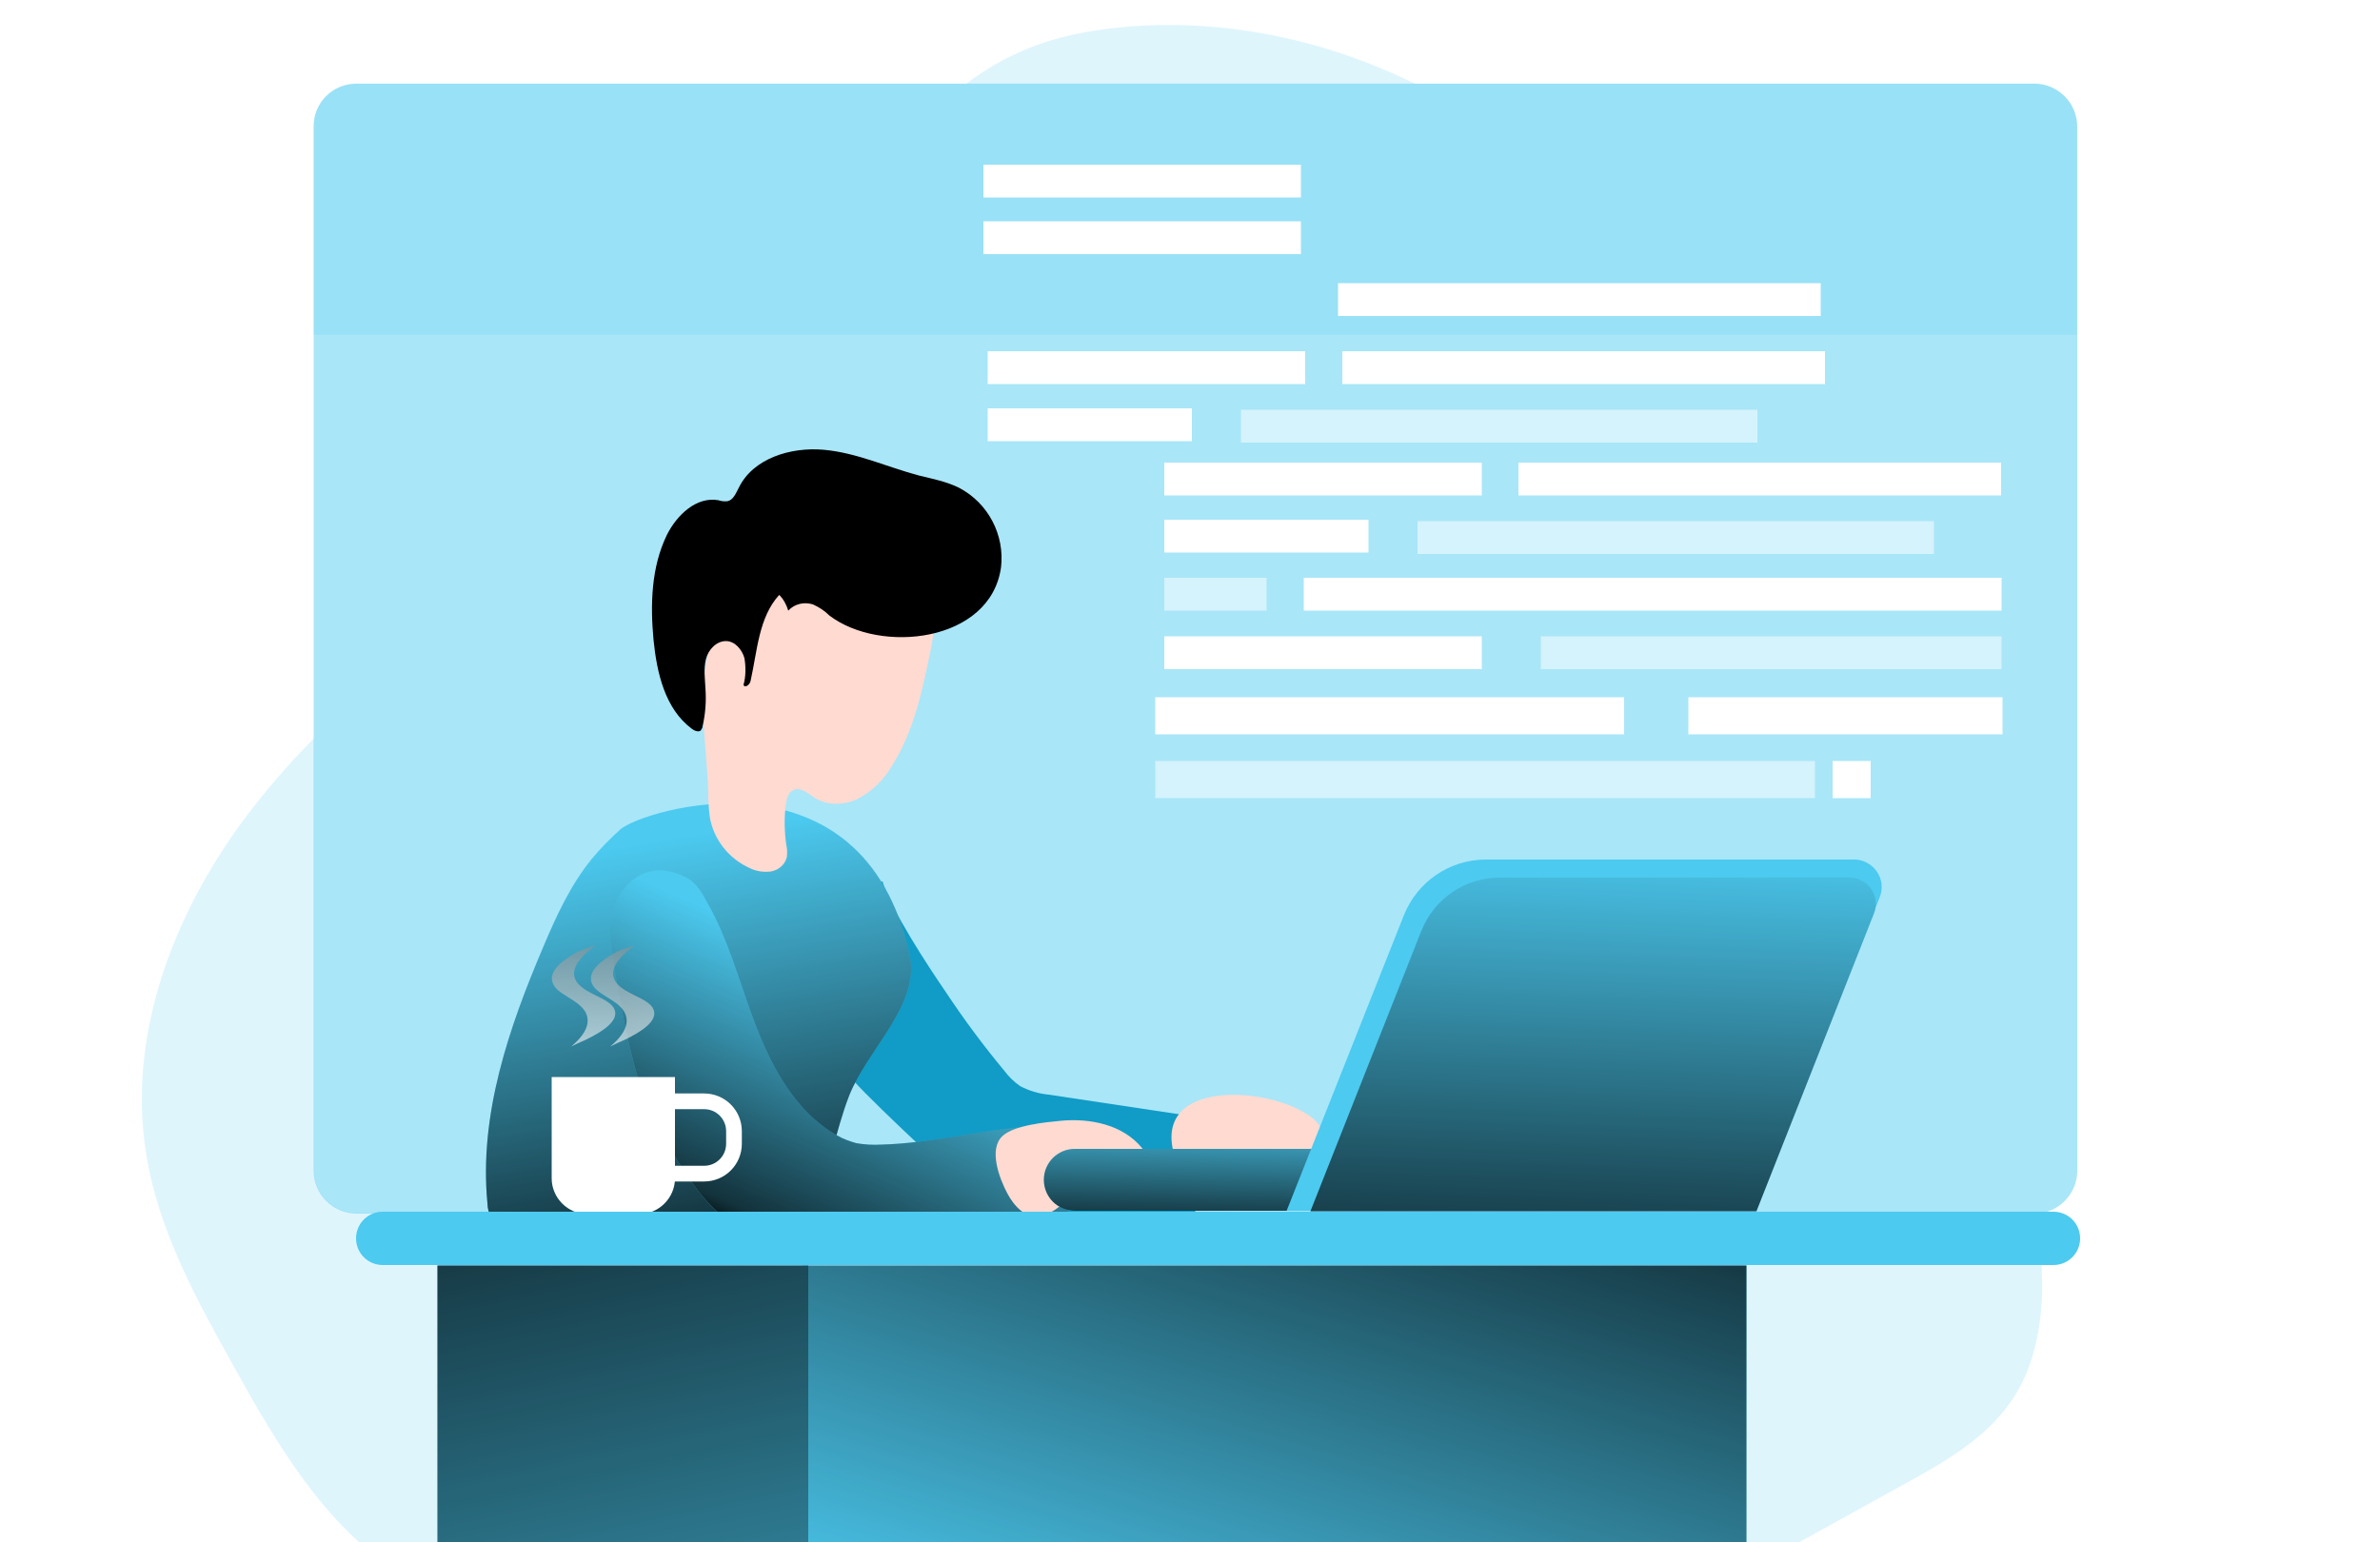
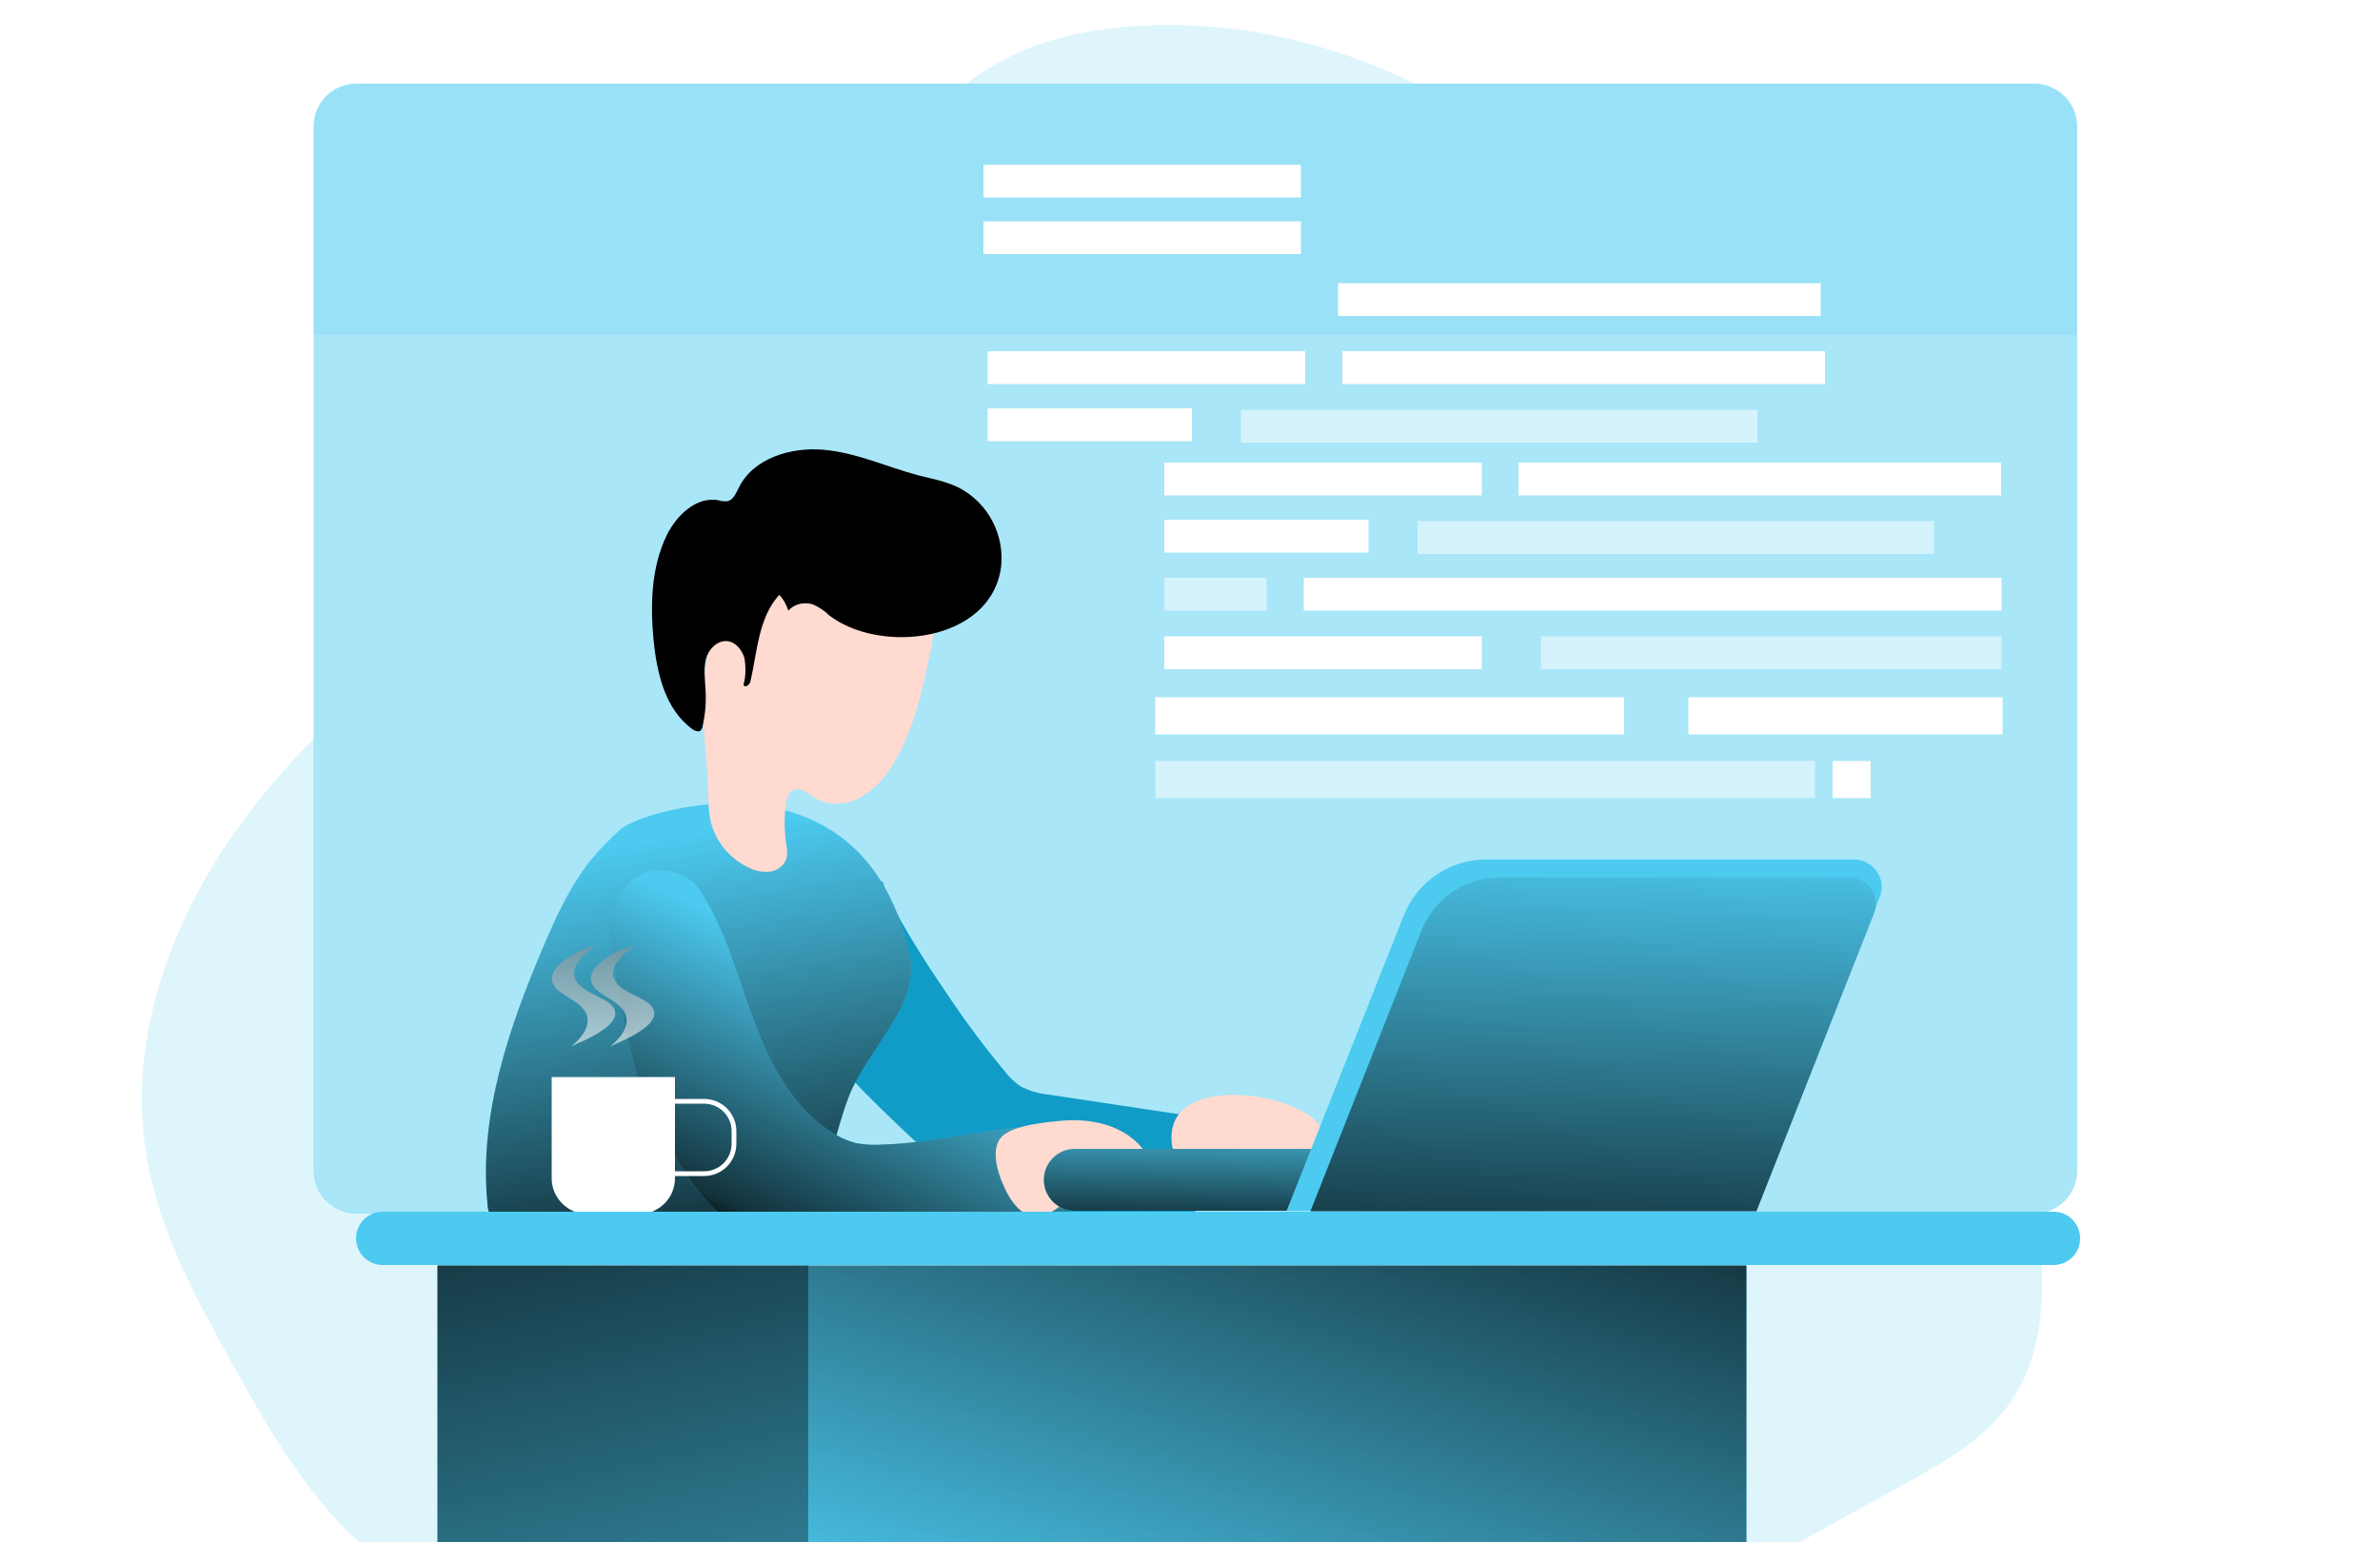
<svg xmlns="http://www.w3.org/2000/svg" version="1.1" class="acercaDeMi__contenedorWebDev__webDev" x="0px" y="0px" viewBox="450 450 500 324" style="enable-background:new 450 450 500 324;" xml:space="preserve">
  <style type="text/css">
    /* Estilos originales mantenidos para no romper el diseño */
    .st0{opacity:0.48;fill:hsl(194, 85%, 62%);enable-background:new;}
    .st1{opacity:0.18;fill:hsl(194, 85%, 62%);enable-background:new;}
    .st2{fill:hsl(194, 85%, 62%);}
    .st3{fill:hsl(194, 85%, 42%);}
    .st4{fill:url(#SVGID_2_);}
    .st5{fill:hsl(11, 100%, 91%);}
    .st6{fill:#000;}
    .st7{fill:url(#SVGID_3_);}
    .st8{fill:hsl(0, 0%, 100%);}
-     .st9{fill:none;stroke:hsl(0, 0%, 100%);stroke-width:3.3;stroke-miterlimit:10;}
+     .st9{fill:none;stroke:hsl(0, 0%, 100%);strokeWidth:3.3;stroke-miterlimit:10;}
    .st10{fill:url(#SVGID_4_);}
    .st11{fill:url(#SVGID_5_);}
    .st12{fill:url(#SVGID_6_);}
    .st13{fill:url(#SVGID_7_);}
    .st14{opacity:0.51;fill:hsl(0, 0%, 100%);enable-background:new     ;}
    .st15{fill:hsl(306, 100%, 36%);}
    .st16{fill:url(#SVGID_8_);}
    .st17{fill:url(#SVGID_9_);}
    .st18{font-family:'MyriadPro-Regular';}
    .st19{font-size:21.943px;}
    
    /* --- MEJORAS EN LAS ANIMACIONES --- */

    /* 1. Humo Mejorado: Solo sube y se desvanece */
    .cofeeSmoke1 { animation: realisticSmoke 4s ease-out infinite; opacity: 0.6; }
    /* La segunda onda de humo tiene un retraso para que no vayan iguales */
    .cofeeSmoke2 { animation: realisticSmoke 4s ease-out infinite; animation-delay: 2s; opacity: 0.6; }

    @keyframes realisticSmoke {
        0% { 
            opacity: 0.6;
            transform: translateY(0) translateX(0);
        }
        100% { 
            opacity: 0;
            /* Sube 25px y se mueve un poco a la derecha */
            transform: translateY(-25px) translateX(5px);
        }
    }

    /* 2. Manos Mejoradas: Movimiento de tecleo más rápido y vertical */
    /* Aceleré la animación a 0.5s para que parezca tecleo real */
    .devHand{animation: typingTap 0.5s ease-in-out infinite;}
    /* La mano izquierda va a destiempo */
    .devLeftHand{animation: typingTap 0.5s ease-in-out infinite; animation-delay: 0.25s;}

    @keyframes typingTap {
        0%, 100% {
            transform: translateY(0);
        }
        50% {
            /* Solo movimiento vertical sutil */
            transform: translateY(-3px);
        }
    }

    /* 3. NUEVO: Cursor Parpadeante */
    .blinkingCursor {
        animation: blink 1s step-end infinite;
    }

    @keyframes blink {
        0%, 100% { opacity: 1; }
        50% { opacity: 0; }
    }


    /* Animaciones originales de las líneas (Mantenidas porque son complejas de reescribir) */
    .lineWidth1{animation: widthFill1 70s linear infinite;}
    .lineWidth2{animation: widthFill2 70s linear infinite;}
    .lineWidth3{animation: widthFill3 70s linear infinite;}
    .lineWidth4{animation: widthFill4 70s linear infinite;}
    .lineWidth5{animation: widthFill5 70s linear infinite;}
    .lineWidth6{animation: widthFill6 70s linear infinite;}
    .lineWidth7{animation: widthFill7 70s linear infinite;}
    .lineWidth8{animation: widthFill8 70s linear infinite;}
    .lineWidth9{animation: widthFill9 70s linear infinite;}
    .lineWidth10{animation: widthFill10 70s linear infinite;}
    .lineWidth11{animation: widthFill11 70s linear infinite;}
    .lineWidth12{animation: widthFill12 70s linear infinite;}
    .lineWidth13{animation: widthFill13 70s linear infinite;}
    .lineWidth14{animation: widthFill14 70s linear infinite;}
    .lineWidth15{animation: widthFill15 70s linear infinite;}
    .lineWidth16{animation: widthFill16 70s linear infinite;}
    .lineWidth17{animation: widthFill17 70s linear infinite;}
    .lineWidth18{animation: widthFill18 70s linear infinite;}

    @keyframes widthFill1 { 0% { width: 0; } 3% { width: 66.7px; } 100% { width: 66.7px; } }
    @keyframes widthFill2 { 0% { width: 0; } 3% { width: 0; } 6% { width: 66.7px; } 100% { width: 66.7px; } }
    @keyframes widthFill3 { 0% { width: 0; } 6% { width: 0; } 12% { width: 101.4px; } 100% { width: 101.4px; } }
    @keyframes widthFill4 { 0% { width: 0; } 12% { width: 0; } 15% { width: 66.7px; } 100% { width: 66.7px; } }
    @keyframes widthFill5 { 0% { width: 0; } 15% { width: 0; } 21% { width: 101.4px; } 100% { width: 101.4px; } }
    @keyframes widthFill6 { 0% { width: 0; } 21% { width: 0; } 24% { width: 42.9px; } 100% { width: 42.9px; } }
    @keyframes widthFill7 { 0% { width: 0; } 24% { width: 0; } 30% { width: 108.5px; } 100% { width: 108.5px; } }
    @keyframes widthFill8 { 0% { width: 0; } 30% { width: 0; } 33% { width: 66.7px; } 100% { width: 66.7px; } }
    @keyframes widthFill9 { 0% { width: 0; } 33% { width: 0; } 39% { width: 101.4px; } 100% { width: 101.4px; } }
    @keyframes widthFill10 { 0% { width: 0; } 39% { width: 0; } 42% { width: 42.9px; } 100% { width: 42.9px; } }
    @keyframes widthFill11 { 0% { width: 0; } 42% { width: 0; } 48% { width: 108.5px; } 100% { width: 108.5px; } }
    @keyframes widthFill12 { 0% { width: 0; } 48% { width: 0; } 49.5% { width: 21.5px; } 100% { width: 21.5px; } }
    @keyframes widthFill13 { 0% { width: 0; } 49.5% { width: 0; } 57% { width: 146.6px; } 100% { width: 146.6px; } }
    @keyframes widthFill14 { 0% { width: 0; } 57% { width: 0; } 60% { width: 66.7px; } 100% { width: 66.7px; } }
    @keyframes widthFill15 { 0% { width: 0; } 60% { width: 0; } 66% { width: 96.8px; } 100% { width: 96.8px; } }
    @keyframes widthFill16 { 0% { width: 0; } 66% { width: 0; } 72% { width: 98.5px; } 100% { width: 98.5px; } }
    @keyframes widthFill17 { 0% { width: 0; } 72% { width: 0; } 78% { width: 66px; } 100% { width: 66px; } }
    @keyframes widthFill18 { 0% { width: 0; } 78% { width: 0; } 100% { width: 138.6px; } 100% { width: 138.6px; } }
</style>
  <path class="st0" d="M524.9,467.6h352.5c4.9,0,9,4,9,9v219.4c0,4.9-4,9-9,9H524.9c-4.9,0-9-4-9-9V476.5     C515.9,471.6,519.9,467.6,524.9,467.6z" />
  <path class="st1" d="M879,722.2c-0.3,7.8-2,15.7-6.4,22.1c-5.5,8.1-14.4,13.1-23,17.8l-24.4,13.5c-10.7,5.9-22,11.9-34.2,12.1     c-8.6,0.1-17-2.7-25.3-5.1c-38.8-11.2-79.7-12.8-119.8-9.9c-20.6,1.5-41,4-61.4,7.1c-16.3,2.4-35.8,10.5-50.5,0.9     c-16-10.4-25.8-27.2-34.9-43.6c-7.9-14.2-15.9-28.7-18.4-44.7c-4-24.7,5.6-50.1,20.6-70.3c4.5-6,9.4-11.7,14.7-17v90.8c0,5,4,9,9,9     h352.5C878.6,710.6,879.2,716.4,879,722.2z" />
  <path class="st1" d="M747.3,467.6H653c3.5-2.7,7.4-5,11.5-6.8c7.5-3.3,15.6-4.7,23.7-5.3C708.6,454.1,729,458.6,747.3,467.6z" />
  <path class="st3" d="M661,675c0.9,1.2,2,2.3,3.3,3.2c1.9,1,3.9,1.6,6,1.8l31.9,4.8c0.3,0,0.6,0.1,0.9,0.3c0.4,0.4,0.5,0.9,0.5,1.4     c0.1,6-0.7,11.9-2.4,17.7c-0.1,0.5-0.3,0.9-0.6,1.2c-0.4,0.3-0.9,0.4-1.5,0.4c-10.7,0.9-21.5,0.6-32.3,0.3c-1.8,0-3.6-0.2-5.4-0.6     c-3-0.8-5.5-2.9-7.7-5c-4.8-4.5-24.5-22.6-25.7-25.1c-1.6-3.5-2.8-7.2-3.8-10.9c-1-3.6,6.3-4,6.2-7.8c-0.1-2.6,0.2-5.2,0.9-7.7     c0.5-2.2,1.6-4.3,3.2-5.9c1.1-1-0.6-7.8,0.9-7.9c1.8,6,9.7,18,13.2,23.1C652.5,664.2,656.6,669.7,661,675z" />
  <path class="st2" d="M580.3,624.3c-2.1,1.9-4.2,4-6,6.2c-4.4,5.4-7.4,11.9-10.1,18.3c-7.3,17.1-13.6,35.5-11.8,54     c0,1.1,0.3,2.2,0.9,3.2c0.9,1.1,2.1,1.9,3.4,2.2c3.5,1.1,7.3,1.2,11,1.2c14.4,0.1,28.8,0.3,43.2-0.4c2.2-0.1,4.6-0.3,6.4-1.5     c1.4-1,2.4-2.4,3.1-3.9c3.9-7.3,5-15.7,8-23.4c4-10,15-19.1,12.7-29.6C631.3,605.8,584.8,620.2,580.3,624.3z" />
  <linearGradient id="SVGID_2_" gradientUnits="userSpaceOnUse" x1="812.248" y1="126.46" x2="796.998" y2="218.43" gradientTransform="matrix(1 0 0 -1 -208.5 845.015)">
    <stop offset="1.000000e-02" style="stop-color:#000" />
    <stop offset="0.12" style="stop-color:#000;stop-opacity:0.75" />
    <stop offset="1" style="stop-color:#000;stop-opacity:0" />
  </linearGradient>
  <path class="st4" d="M580.3,624.3c-2.1,1.9-4.2,4-6,6.2c-4.4,5.4-7.4,11.9-10.1,18.3c-7.3,17.1-13.6,35.5-11.8,54     c0,1.1,0.3,2.2,0.9,3.2c0.9,1.1,2.1,1.9,3.4,2.2c3.5,1.1,7.3,1.2,11,1.2c14.4,0.1,28.8,0.3,43.2-0.4c2.2-0.1,4.6-0.3,6.4-1.5     c1.4-1,2.4-2.4,3.1-3.9c3.9-7.3,5-15.7,8-23.4c4-10,15-19.1,12.7-29.6C631.3,605.8,584.8,620.2,580.3,624.3z" />
  <path class="st5" d="M645.4,587.2c-1.7,8.2-3.5,16.6-8,23.7c-1.7,2.9-4,5.2-6.9,6.8c-2.9,1.5-6.6,1.7-9.4-0.1     c-1.4-0.9-2.9-2.3-4.4-1.6c-1.1,0.5-1.4,1.8-1.6,3c-0.4,2.9-0.3,5.8,0.1,8.6c0.2,0.8,0.2,1.6,0.1,2.5c-0.4,1.6-1.7,2.7-3.3,3     c-1.5,0.2-3.1,0-4.5-0.7c-4.4-2-7.6-6-8.4-10.8c-0.2-1.6-0.3-3.2-0.3-4.8c-0.2-7.1-1.3-14.2-1.1-21.3s2-14.5,6.8-19.8     c2.8-2.9,6.1-5.2,9.8-6.8c5.4-2.6,11.5-4.4,17.5-3.5c4.8,0.8,9,3.6,11.6,7.7C646.6,578,646.6,581.6,645.4,587.2z" />
  <path class="st6" d="M660.3,569.2c0.8-6.8-2.7-13.5-8.8-16.7c-2.6-1.3-5.6-1.9-8.5-2.6c-6.7-1.8-13.1-4.8-20-5.4s-14.8,1.8-17.8,8     c-0.6,1.1-1.1,2.5-2.3,2.8c-0.7,0.1-1.4,0-2-0.2c-4.6-0.8-8.7,3.1-10.8,7.3c-3.3,6.8-3.5,14.6-2.8,22.1c0.7,6.9,2.4,14.4,8,18.6     c0.5,0.4,1.4,0.8,1.9,0.4c0.2-0.3,0.4-0.6,0.4-0.9c0.6-2.6,0.8-5.3,0.6-8c-0.1-2-0.4-4.1,0.1-6.1c0.5-2,2.2-3.8,4.2-3.8     c1.9,0,3.4,1.8,3.9,3.6c0.3,1.9,0.3,3.8-0.2,5.6c0.3,0.8,1.4-0.1,1.5-0.9c1.4-6.3,1.7-13.3,6-18c0.9,0.9,1.5,2,1.9,3.3     c1.3-1.4,3.3-1.9,5.2-1.3c1.3,0.6,2.4,1.3,3.4,2.3C634.9,587.5,658.1,585,660.3,569.2z" />
  <path class="st2 devHand" d="M583.3,634.6c-3.4,2.4-5,6.7-5.1,10.9c-0.1,4.1,4.3,30.4,8.4,37.9c3.2,5.8,9.9,20.9,20,25.1     c3,1.2,47.4,0.7,67.9-1.5c-0.1-4.9-0.4-9.7-0.7-14.6c0-0.6-0.2-1.3-0.6-1.8c-0.5-0.5-1.3-4.1-2-4.1c-12,0-24.1,3.7-36.1,4     c-1.7,0.1-3.5,0-5.2-0.3c-1.4-0.4-2.8-0.9-4-1.6c-9.3-5.2-14.4-15.5-18-25.5c-2.8-7.7-5-15.7-9-22.9c-1.4-2.6-2.7-5.1-5.5-6.2     C590.2,632.5,586.4,632.3,583.3,634.6z" />
  <linearGradient id="SVGID_3_" gradientUnits="userSpaceOnUse" x1="817.658" y1="131.583" x2="842.778" y2="188.113" gradientTransform="matrix(1 0 0 -1 -208.5 845.015)">
    <stop offset="1.000000e-02" style="stop-color:#000" />
    <stop offset="0.12" style="stop-color:#000;stop-opacity:0.75" />
    <stop offset="1" style="stop-color:#000;stop-opacity:0" />
  </linearGradient>
  <path class="st7 devHand" d="M583.3,634.6c-3.4,2.4-5,6.7-5.1,10.9c-0.1,4.1,4.3,30.4,8.4,37.9c3.2,5.8,9.9,20.9,20,25.1     c3,1.2,47.4,0.7,67.9-1.5c-0.1-4.9-0.4-9.7-0.7-14.6c0-0.6-0.2-1.3-0.6-1.8c-0.5-0.5-1.3-4.1-2-4.1c-12,0-24.1,3.7-36.1,4     c-1.7,0.1-3.5,0-5.2-0.3c-1.4-0.4-2.8-0.9-4-1.6c-9.3-5.2-14.4-15.5-18-25.5c-2.8-7.7-5-15.7-9-22.9c-1.4-2.6-2.7-5.1-5.5-6.2     C590.2,632.5,586.4,632.3,583.3,634.6z" />
  <path class="st5 devHand" d="M672.8,685.5c6.2-0.6,13.1,0.8,17.1,5.7c0.4,0.4,0.7,1,0.8,1.6c0,0.5-0.2,1.1-0.5,1.5     c-2.3,3.9-7.4,4.8-11.6,6.3c-2.2,0.8-4.3,1.8-6.3,3.1c-1.1,0.9-2.4,1.5-3.8,1.9c-3,0.5-5.5-2.2-6.9-4.9c-1.6-3-4-9.2-1-12     C663.1,686.4,669.7,685.8,672.8,685.5z" />
  <path class="st5 devLeftHand" d="M724.4,684c1.1,0.6,2.1,1.5,2.8,2.5c0.7,1.1,0.8,2.5,0.3,3.6c-0.5,0.7-1.1,1.3-1.9,1.7     c-5.5,3.3-12.3,3.9-17.9,7c-1.1,0.8-2.5,1.4-3.9,1.7c-1.7,0-3.2-0.7-4.3-2c-1-1.3-1.8-2.7-2.3-4.3C690.7,677,715,678,724.4,684z" />
  <path class="st8" d="M565.9,676.3h25.9l0,0v21.3c0,4.1-3.4,7.5-7.5,7.5h-10.9c-4.1,0-7.5-3.4-7.5-7.5V676.3L565.9,676.3z" />
  <path class="st9" d="M590.1,681.4h7.8c3.5,0,6.3,2.8,6.3,6.3v2.6c0,3.5-2.8,6.3-6.3,6.3l0,0h-7.8l0,0V681.4L590.1,681.4z" />
  <path class="st2" d="M530.4,704.6h351c3.1,0,5.6,2.5,5.6,5.6l0,0c0,3.1-2.5,5.6-5.6,5.6h-351c-3.1,0-5.6-2.5-5.6-5.6l0,0     C524.8,707.1,527.3,704.6,530.4,704.6z" />
  <rect x="618.5" y="715.9" class="st2" width="198.4" height="68.8" />
  <rect x="541.9" y="715.9" class="st2" width="77.9" height="68.8" />
  <linearGradient id="SVGID_4_" gradientUnits="userSpaceOnUse" x1="946.294" y1="189.417" x2="903.234" y2="44.737" gradientTransform="matrix(1 0 0 -1 -203.61 857.795)">
    <stop offset="1.000000e-02" style="stop-color:#000" />
    <stop offset="0.12" style="stop-color:#000;stop-opacity:0.75" />
    <stop offset="1" style="stop-color:#000;stop-opacity:0" />
  </linearGradient>
  <rect x="619.8" y="715.9" class="st10" width="197.1" height="68.8" />
  <linearGradient id="SVGID_5_" gradientUnits="userSpaceOnUse" x1="768.623" y1="182.557" x2="810.343" y2="-15.293" gradientTransform="matrix(1 0 0 -1 -203.61 857.795)">
    <stop offset="1.000000e-02" style="stop-color:#000" />
    <stop offset="0.12" style="stop-color:#000;stop-opacity:0.75" />
    <stop offset="1" style="stop-color:#000;stop-opacity:0" />
  </linearGradient>
  <rect x="541.9" y="715.9" class="st11" width="77.9" height="68.8" />
  <path class="st1" d="M886.3,476.5v43.8H515.9v-43.8c0-5,4-9,9-9h352.5C882.3,467.6,886.3,471.6,886.3,476.5z" />
  <path class="st2" d="M804.2,704.4H675.8c-3.6,0-6.5-2.9-6.5-6.5l0,0c0-3.6,2.9-6.5,6.5-6.5h128.4c3.6,0,6.5,2.9,6.5,6.5l0,0     C810.7,701.5,807.8,704.4,804.2,704.4z" />
  <linearGradient id="SVGID_6_" gradientUnits="userSpaceOnUse" x1="948.228" y1="134.457" x2="948.818" y2="161.677" gradientTransform="matrix(1 0 0 -1 -208.5 845.005)">
    <stop offset="1.000000e-02" style="stop-color:#000" />
    <stop offset="0.12" style="stop-color:#000;stop-opacity:0.75" />
    <stop offset="1" style="stop-color:#000;stop-opacity:0" />
  </linearGradient>
  <path class="st12" d="M804.2,704.4H675.8c-3.6,0-6.5-2.9-6.5-6.5l0,0c0-3.6,2.9-6.5,6.5-6.5h128.4c3.6,0,6.5,2.9,6.5,6.5l0,0     C810.7,701.5,807.8,704.4,804.2,704.4z" />
  <path class="st2" d="M720.3,704.4h98.6l26-65.9c1.2-3-0.3-6.3-3.3-7.5c-0.7-0.3-1.4-0.4-2.1-0.4h-77.3c-7.7,0-14.5,4.7-17.3,11.8     L720.3,704.4z" />
  <path class="st2" d="M725.3,704.5H819l24.7-62.6c1.1-2.8-0.3-6-3.1-7.1c-0.6-0.3-1.3-0.4-2-0.4h-73.5c-7.3,0-13.8,4.4-16.5,11.2     L725.3,704.5z" />
  <linearGradient id="SVGID_7_" gradientUnits="userSpaceOnUse" x1="991.003" y1="117.647" x2="995.043" y2="219.937" gradientTransform="matrix(1 0 0 -1 -208.5 845.015)">
    <stop offset="1.000000e-02" style="stop-color:#000" />
    <stop offset="0.12" style="stop-color:#000;stop-opacity:0.75" />
    <stop offset="1" style="stop-color:#000;stop-opacity:0" />
  </linearGradient>
  <path class="st13" d="M725.3,704.5H819l24.7-62.6c1.1-2.8-0.3-6-3.1-7.1c-0.6-0.3-1.3-0.4-2-0.4h-73.5c-7.3,0-13.8,4.4-16.5,11.2     L725.3,704.5z" />
  <rect x="692.7" y="609.9" class="st14 lineWidth18" width="138.6" height="7.8" />
  <rect x="692.7" y="596.5" class="st8 lineWidth16" width="98.5" height="7.8" />
  <rect x="804.7" y="596.5" class="st8 lineWidth17" width="66" height="7.8" />
  <rect x="769" y="547.2" class="st8 lineWidth9" width="101.4" height="6.9" />
  <rect x="747.8" y="559.5" class="st14 lineWidth11" width="108.5" height="6.9" />
  <rect x="694.6" y="547.2" class="st8 lineWidth8" width="66.7" height="6.9" />
  <rect x="723.9" y="571.4" class="st8 lineWidth13" width="146.6" height="6.9" />
  <rect x="694.6" y="571.4" class="st14 lineWidth12" width="21.5" height="6.9" />
  <rect x="773.7" y="583.7" class="st14 lineWidth15" width="96.8" height="6.9" />
  <rect x="694.6" y="583.7" class="st8 lineWidth14" width="66.7" height="6.9" />
  <rect x="694.6" y="559.2" class="st8 lineWidth10" width="42.9" height="6.9" />
  <rect x="732" y="523.8" class="st8 lineWidth5" width="101.4" height="6.9" />
  <rect x="710.7" y="536.1" class="st14 lineWidth7" width="108.5" height="6.9" />
  <rect x="657.5" y="523.8" class="st8 lineWidth4" width="66.7" height="6.9" />
  <rect x="731.1" y="509.5" class="st8 lineWidth3" width="101.4" height="6.9" />
  <rect x="656.6" y="496.5" class="st8 lineWidth2" width="66.7" height="6.9" />
  <rect x="656.6" y="484.6" class="st8 lineWidth1" width="66.7" height="6.9" />
  <rect x="657.5" y="535.8" class="st8 lineWidth6" width="42.9" height="6.9" />
  <rect x="835" y="609.9" class="st8 blinkingCursor" width="8" height="7.8" />
  <path class="st8" d="M264,533c-6.4,0-6.4,10,0,10C270.4,543,270.4,533,264,533z" />
  <path class="st15" d="M-478,369" />
  <linearGradient id="SVGID_8_" gradientUnits="userSpaceOnUse" x1="580.838" y1="669.864" x2="580.838" y2="648.558">
    <stop offset="0" style="stop-color:#FFF" />
    <stop offset="1" style="stop-color:hsl(0, 0%, 56%)" />
  </linearGradient>
  <path class="st16 cofeeSmoke1" d="M581.2,668.5c3.3-1.6,7.1-3.9,6.1-6.4c-1-2.4-5.9-3.1-7.8-5.6c-1.2-1.6-1.4-4.1,3.9-7.9     c-1.2,0.4-2.4,0.8-3.7,1.3c-3.3,1.8-6.3,4.1-5.4,6.6c0.9,2.5,5.1,3.3,6.8,6c1,1.7,1,4.1-2.9,7.4     C579.2,669.4,580.2,668.9,581.2,668.5z" />
  <linearGradient id="SVGID_9_" gradientUnits="userSpaceOnUse" x1="572.596" y1="669.864" x2="572.596" y2="648.558">
    <stop offset="0" style="stop-color:#FFF" />
    <stop offset="1" style="stop-color:hsl(0, 0%, 56%)" />
  </linearGradient>
  <path class="st17 cofeeSmoke2" d="M573,668.5c3.3-1.6,7.1-3.9,6.1-6.4c-1-2.4-5.9-3.1-7.8-5.6c-1.2-1.6-1.4-4.1,3.9-7.9     c-1.2,0.4-2.4,0.8-3.7,1.3c-3.3,1.8-6.3,4.1-5.4,6.6c0.9,2.5,5.1,3.3,6.8,6c1,1.7,1,4.1-2.9,7.4C571,669.4,572,668.9,573,668.5z" />
</svg>
